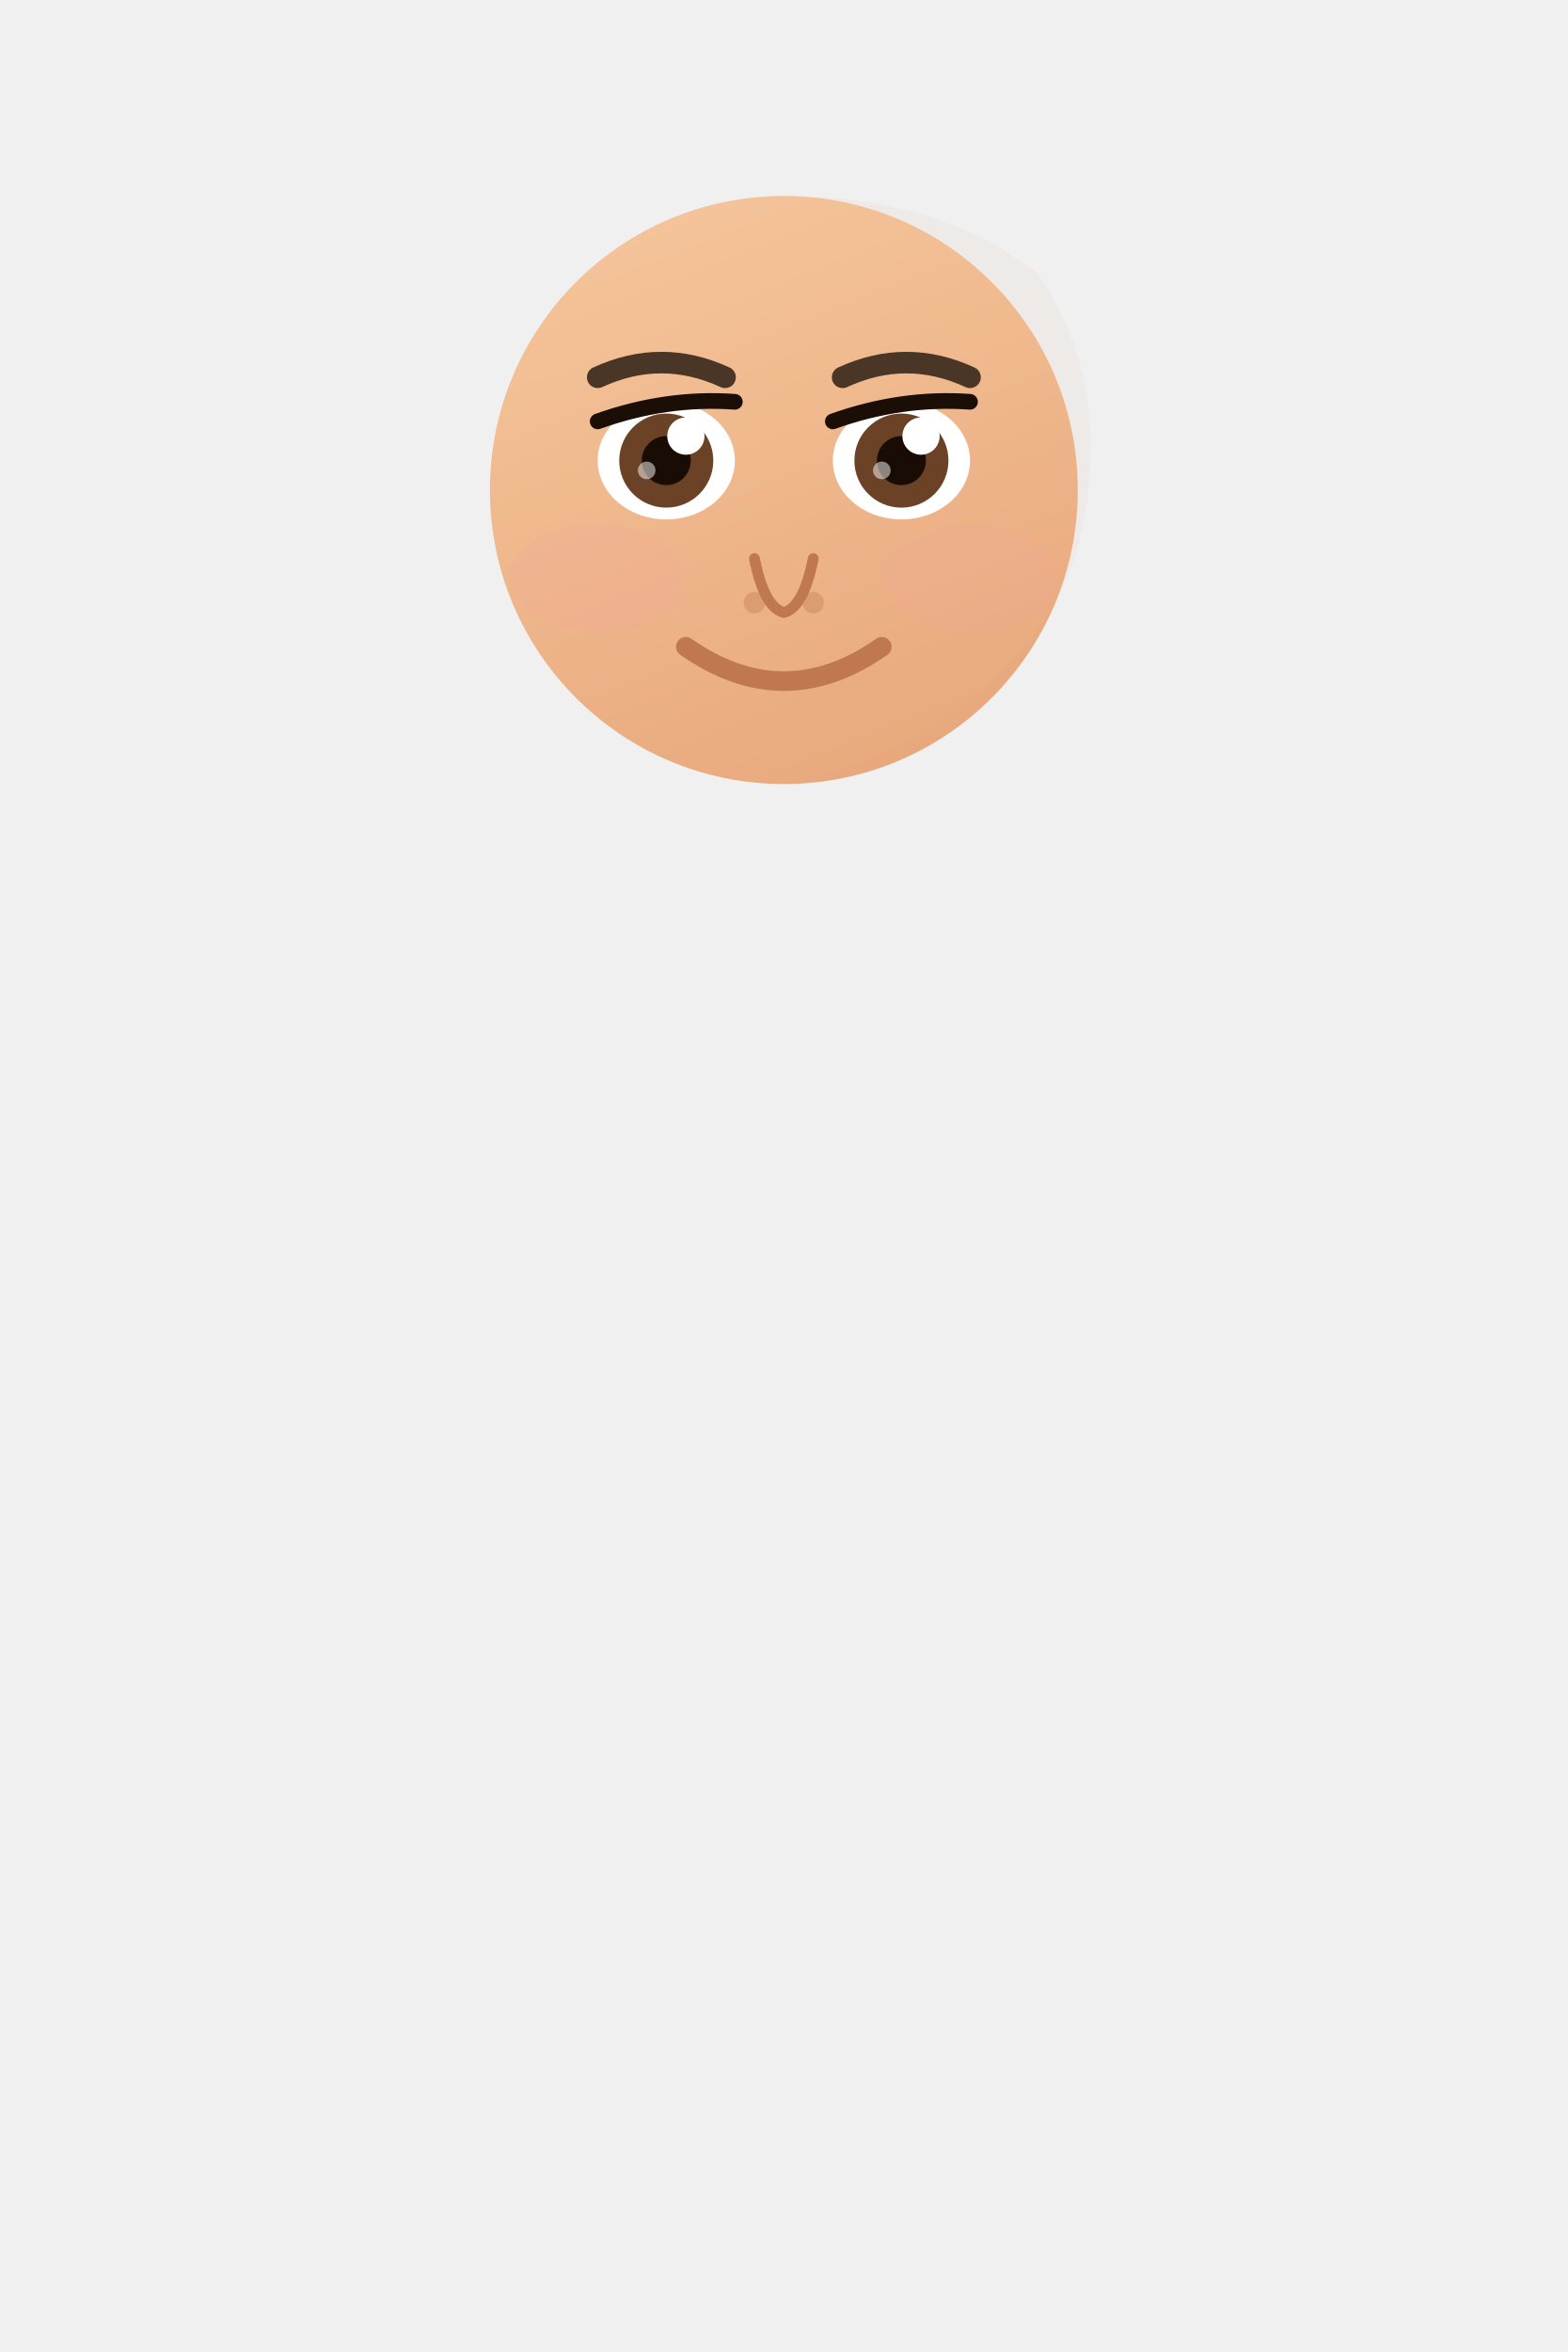
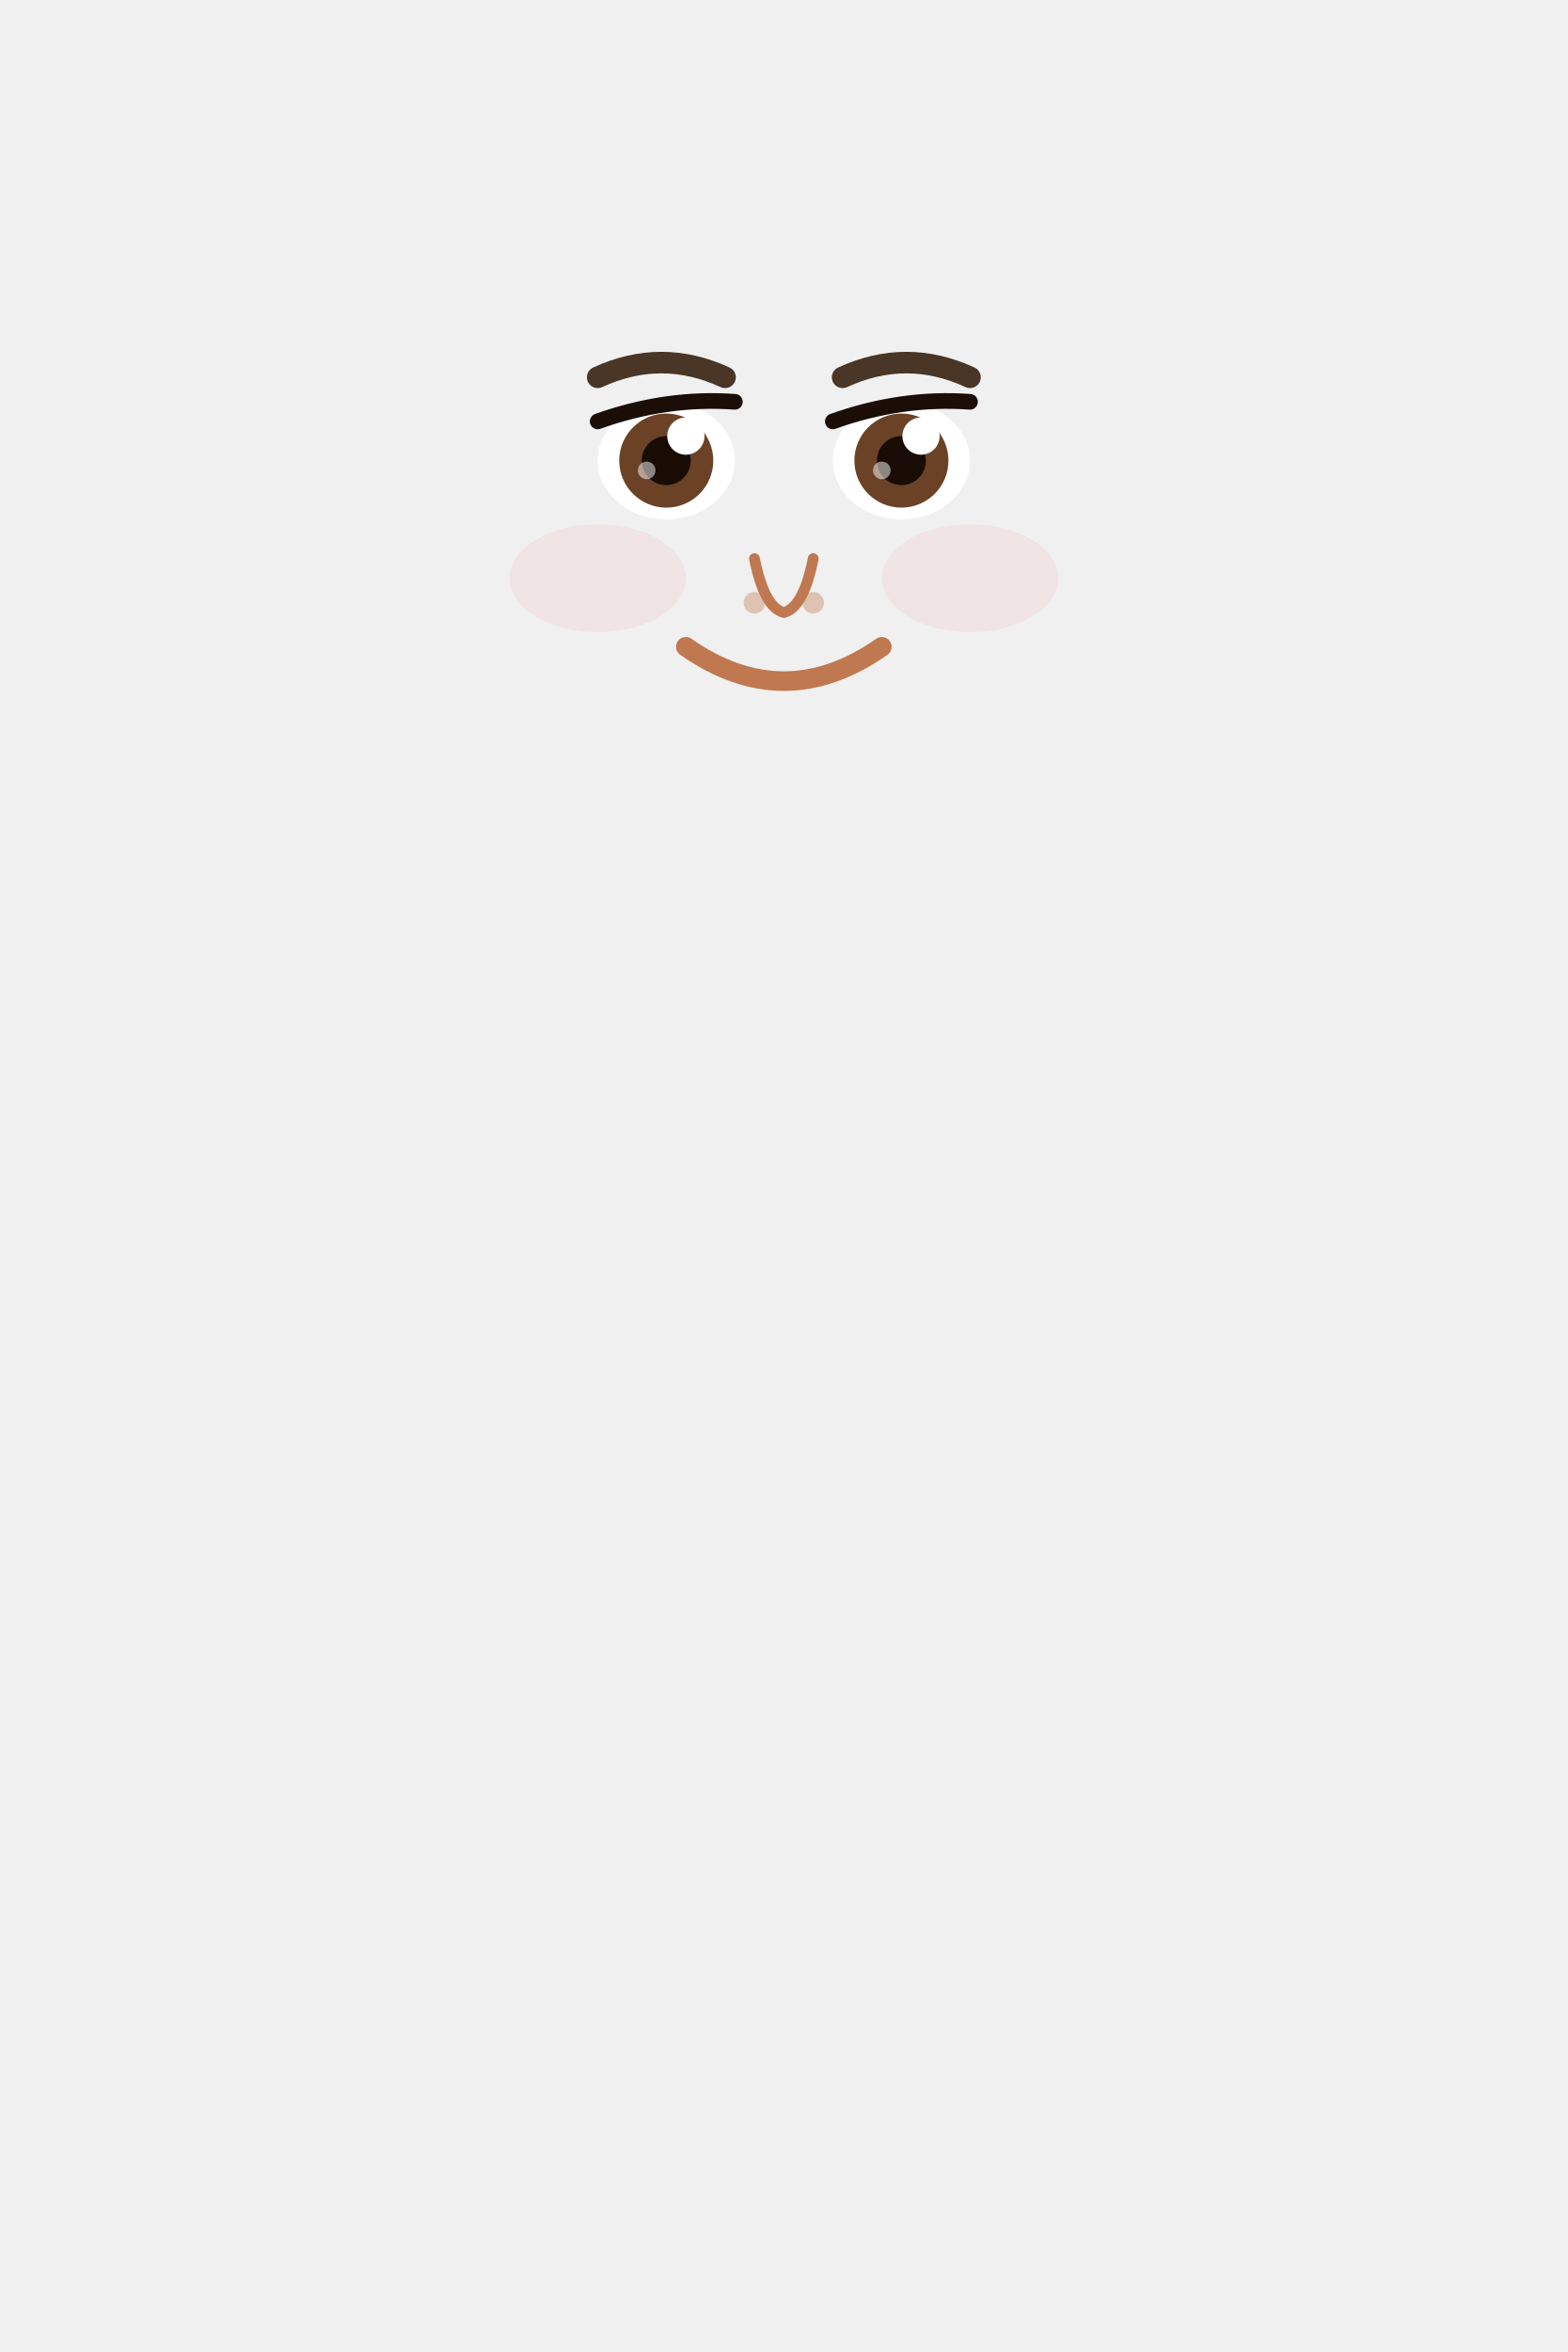
<svg xmlns="http://www.w3.org/2000/svg" viewBox="0 0 160 240">
-   <defs>
-     <linearGradient id="ex-sk" x1="0.3" y1="0" x2="0.7" y2="1">
-       <stop offset="0%" stop-color="#F5C49A" />
-       <stop offset="100%" stop-color="#E8A87C" />
-     </linearGradient>
-   </defs>
-   <circle cx="80" cy="50" r="30" fill="url(#ex-sk)" />
-   <path d="M 80 20 A 30 30 0 0 1 80 80 Q 104 74 110 56 Q 114 40 106 28 Q 96 20 80 20 Z" fill="#d4956a" opacity="0.07" />
  <path d="M 61 38.5 Q 67.5 35.5 74 38.5" fill="none" stroke="#4a3626" stroke-width="2.2" stroke-linecap="round" />
  <path d="M 86 38.5 Q 92.5 35.5 99 38.5" fill="none" stroke="#4a3626" stroke-width="2.2" stroke-linecap="round" />
  <ellipse cx="68" cy="47" rx="7" ry="6" fill="white" />
  <ellipse cx="92" cy="47" rx="7" ry="6" fill="white" />
  <circle cx="68" cy="47" r="4.8" fill="#6B4226" />
  <circle cx="92" cy="47" r="4.8" fill="#6B4226" />
  <circle cx="68" cy="47" r="2.5" fill="#180c05" />
  <circle cx="92" cy="47" r="2.5" fill="#180c05" />
  <circle cx="70" cy="44.5" r="1.9" fill="white" />
  <circle cx="94" cy="44.5" r="1.9" fill="white" />
  <circle cx="66" cy="48" r="0.9" fill="white" opacity="0.5" />
  <circle cx="90" cy="48" r="0.9" fill="white" opacity="0.5" />
  <path d="M 61 43 Q 68 40.5 75 41" fill="none" stroke="#1a0e06" stroke-width="1.6" stroke-linecap="round" />
  <path d="M 85 43 Q 92 40.5 99 41" fill="none" stroke="#1a0e06" stroke-width="1.6" stroke-linecap="round" />
  <path d="M 77 57 Q 78 62 80 62.5 Q 82 62 83 57" fill="none" stroke="#c07850" stroke-width="1.1" stroke-linecap="round" />
  <circle cx="77" cy="61.5" r="1.1" fill="#c07850" opacity="0.38" />
  <circle cx="83" cy="61.5" r="1.1" fill="#c07850" opacity="0.38" />
  <path d="M 70 66 Q 80 73 90 66" stroke="#c07850" stroke-width="2" fill="none" stroke-linecap="round" />
  <ellipse cx="61" cy="59" rx="9" ry="5.5" fill="#F4A0A0" opacity="0.15" />
  <ellipse cx="99" cy="59" rx="9" ry="5.5" fill="#F4A0A0" opacity="0.15" />
</svg>
